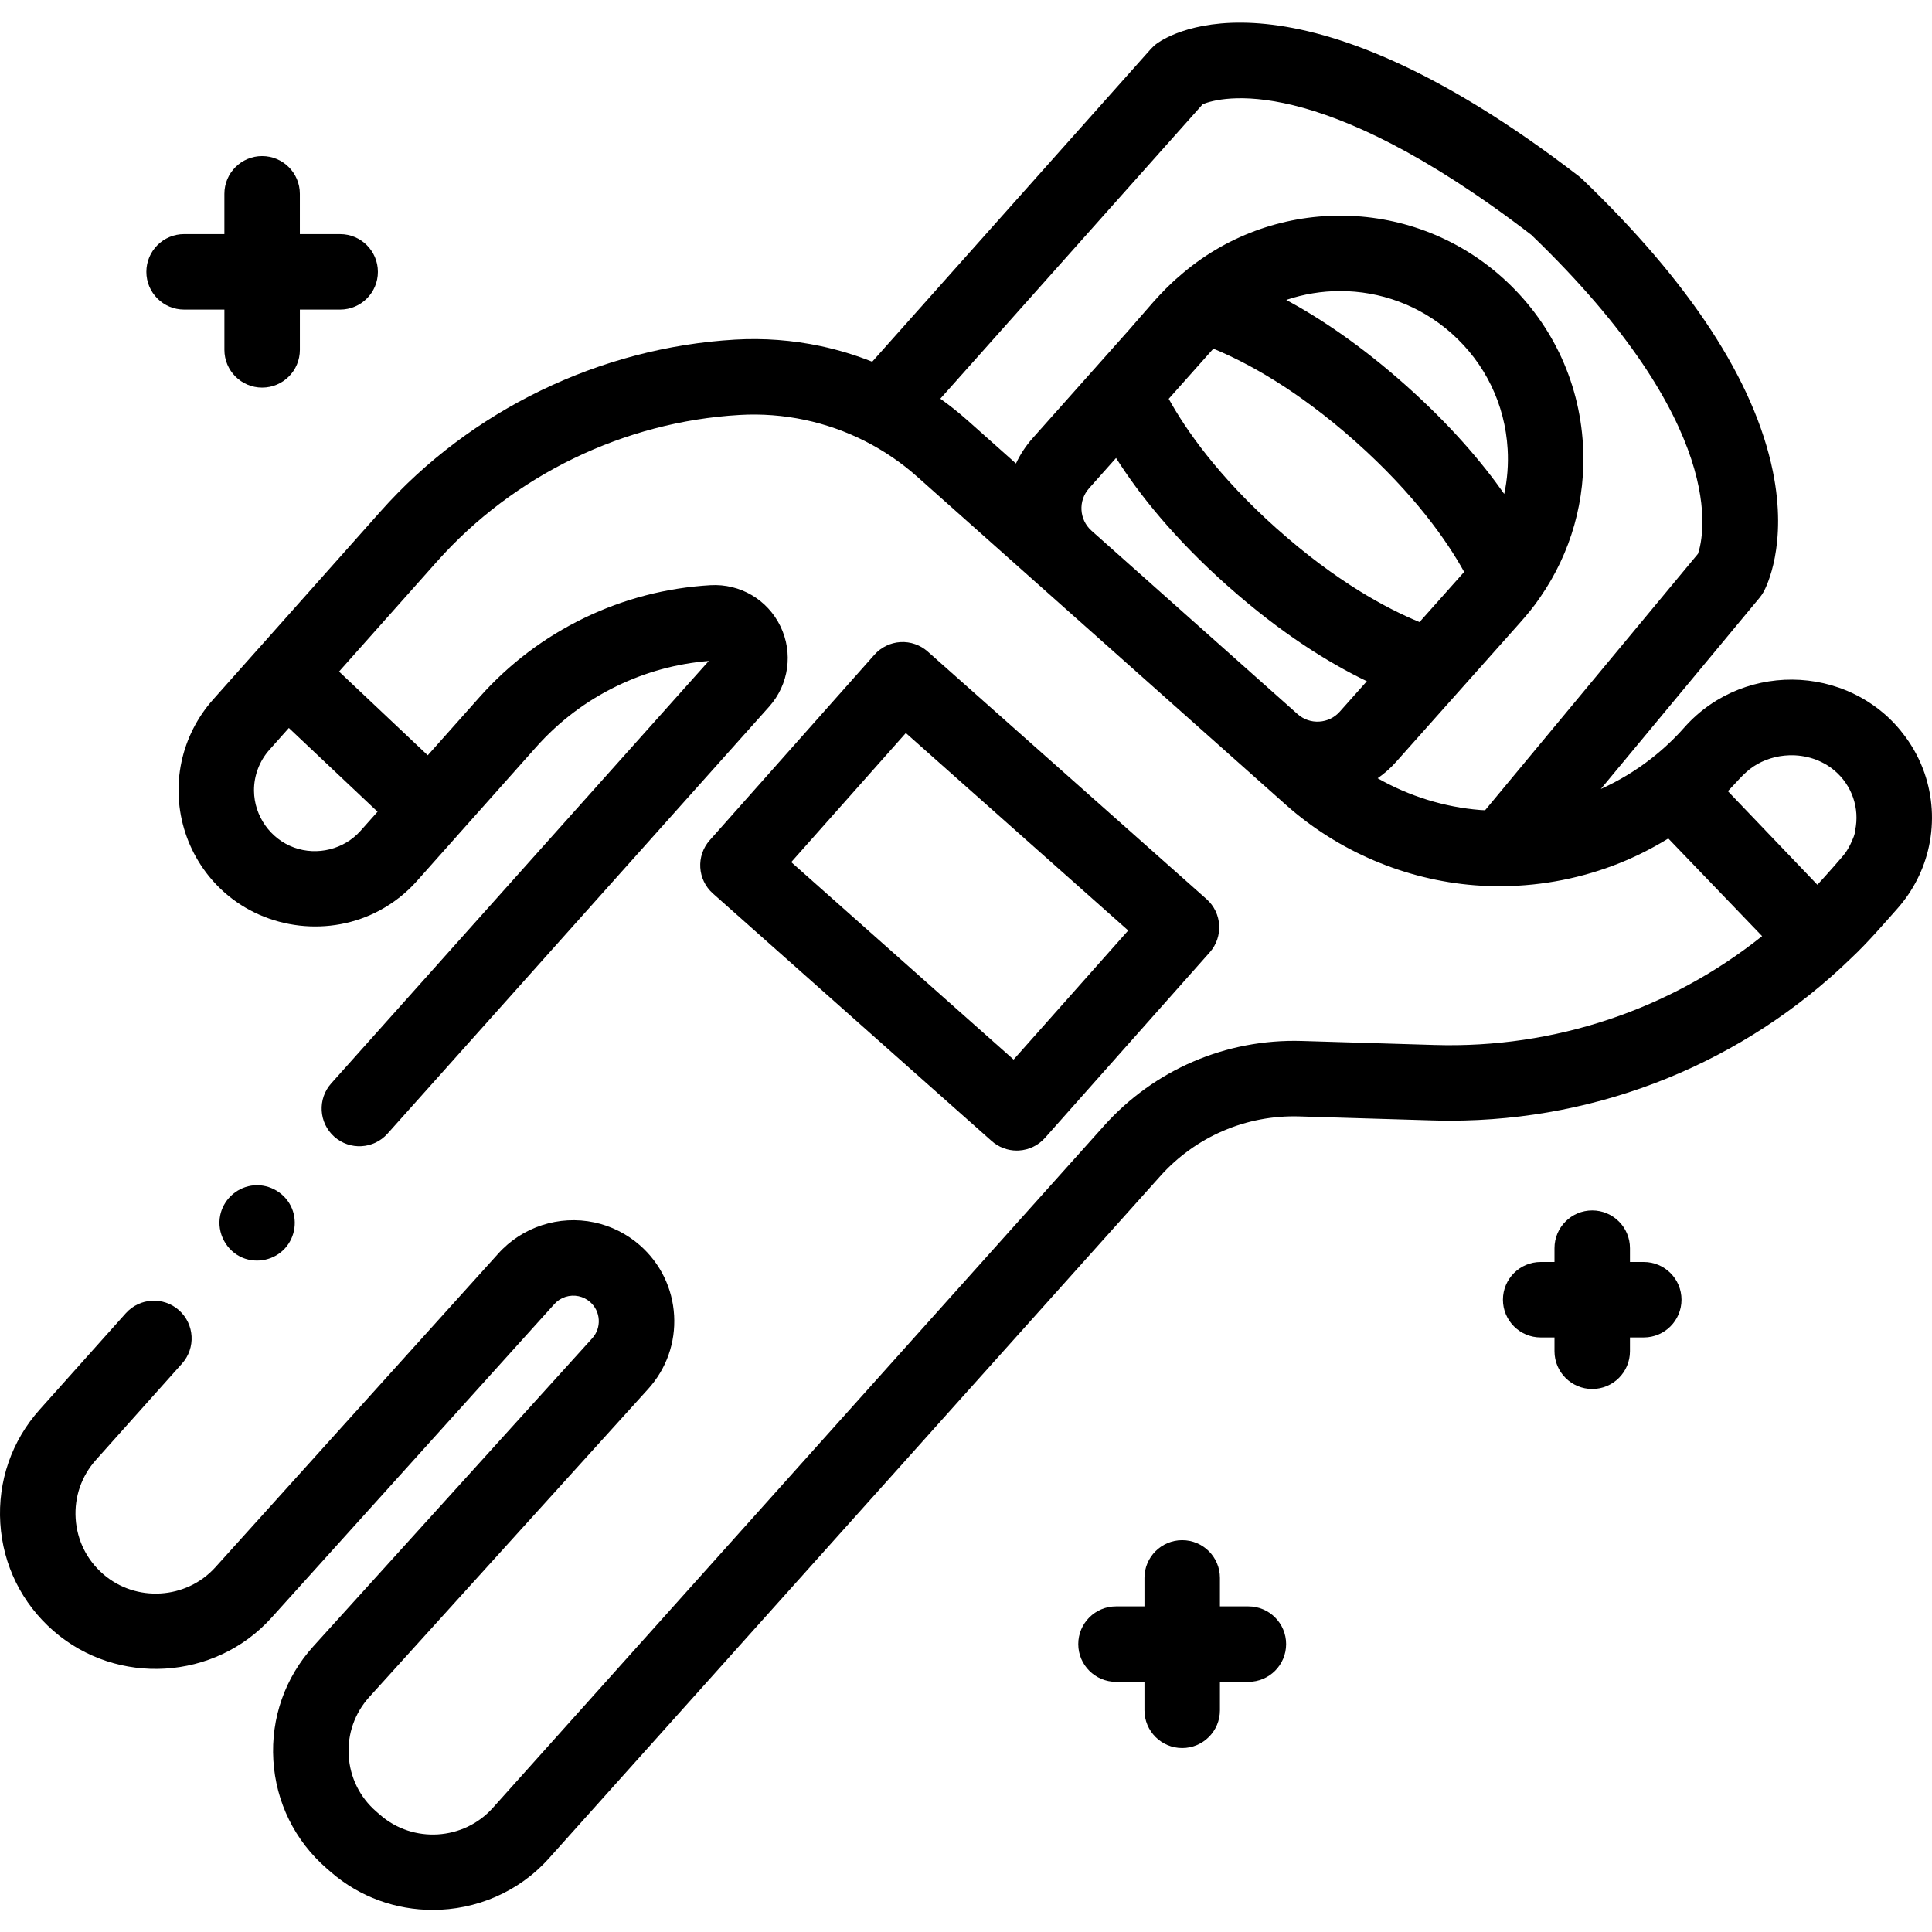
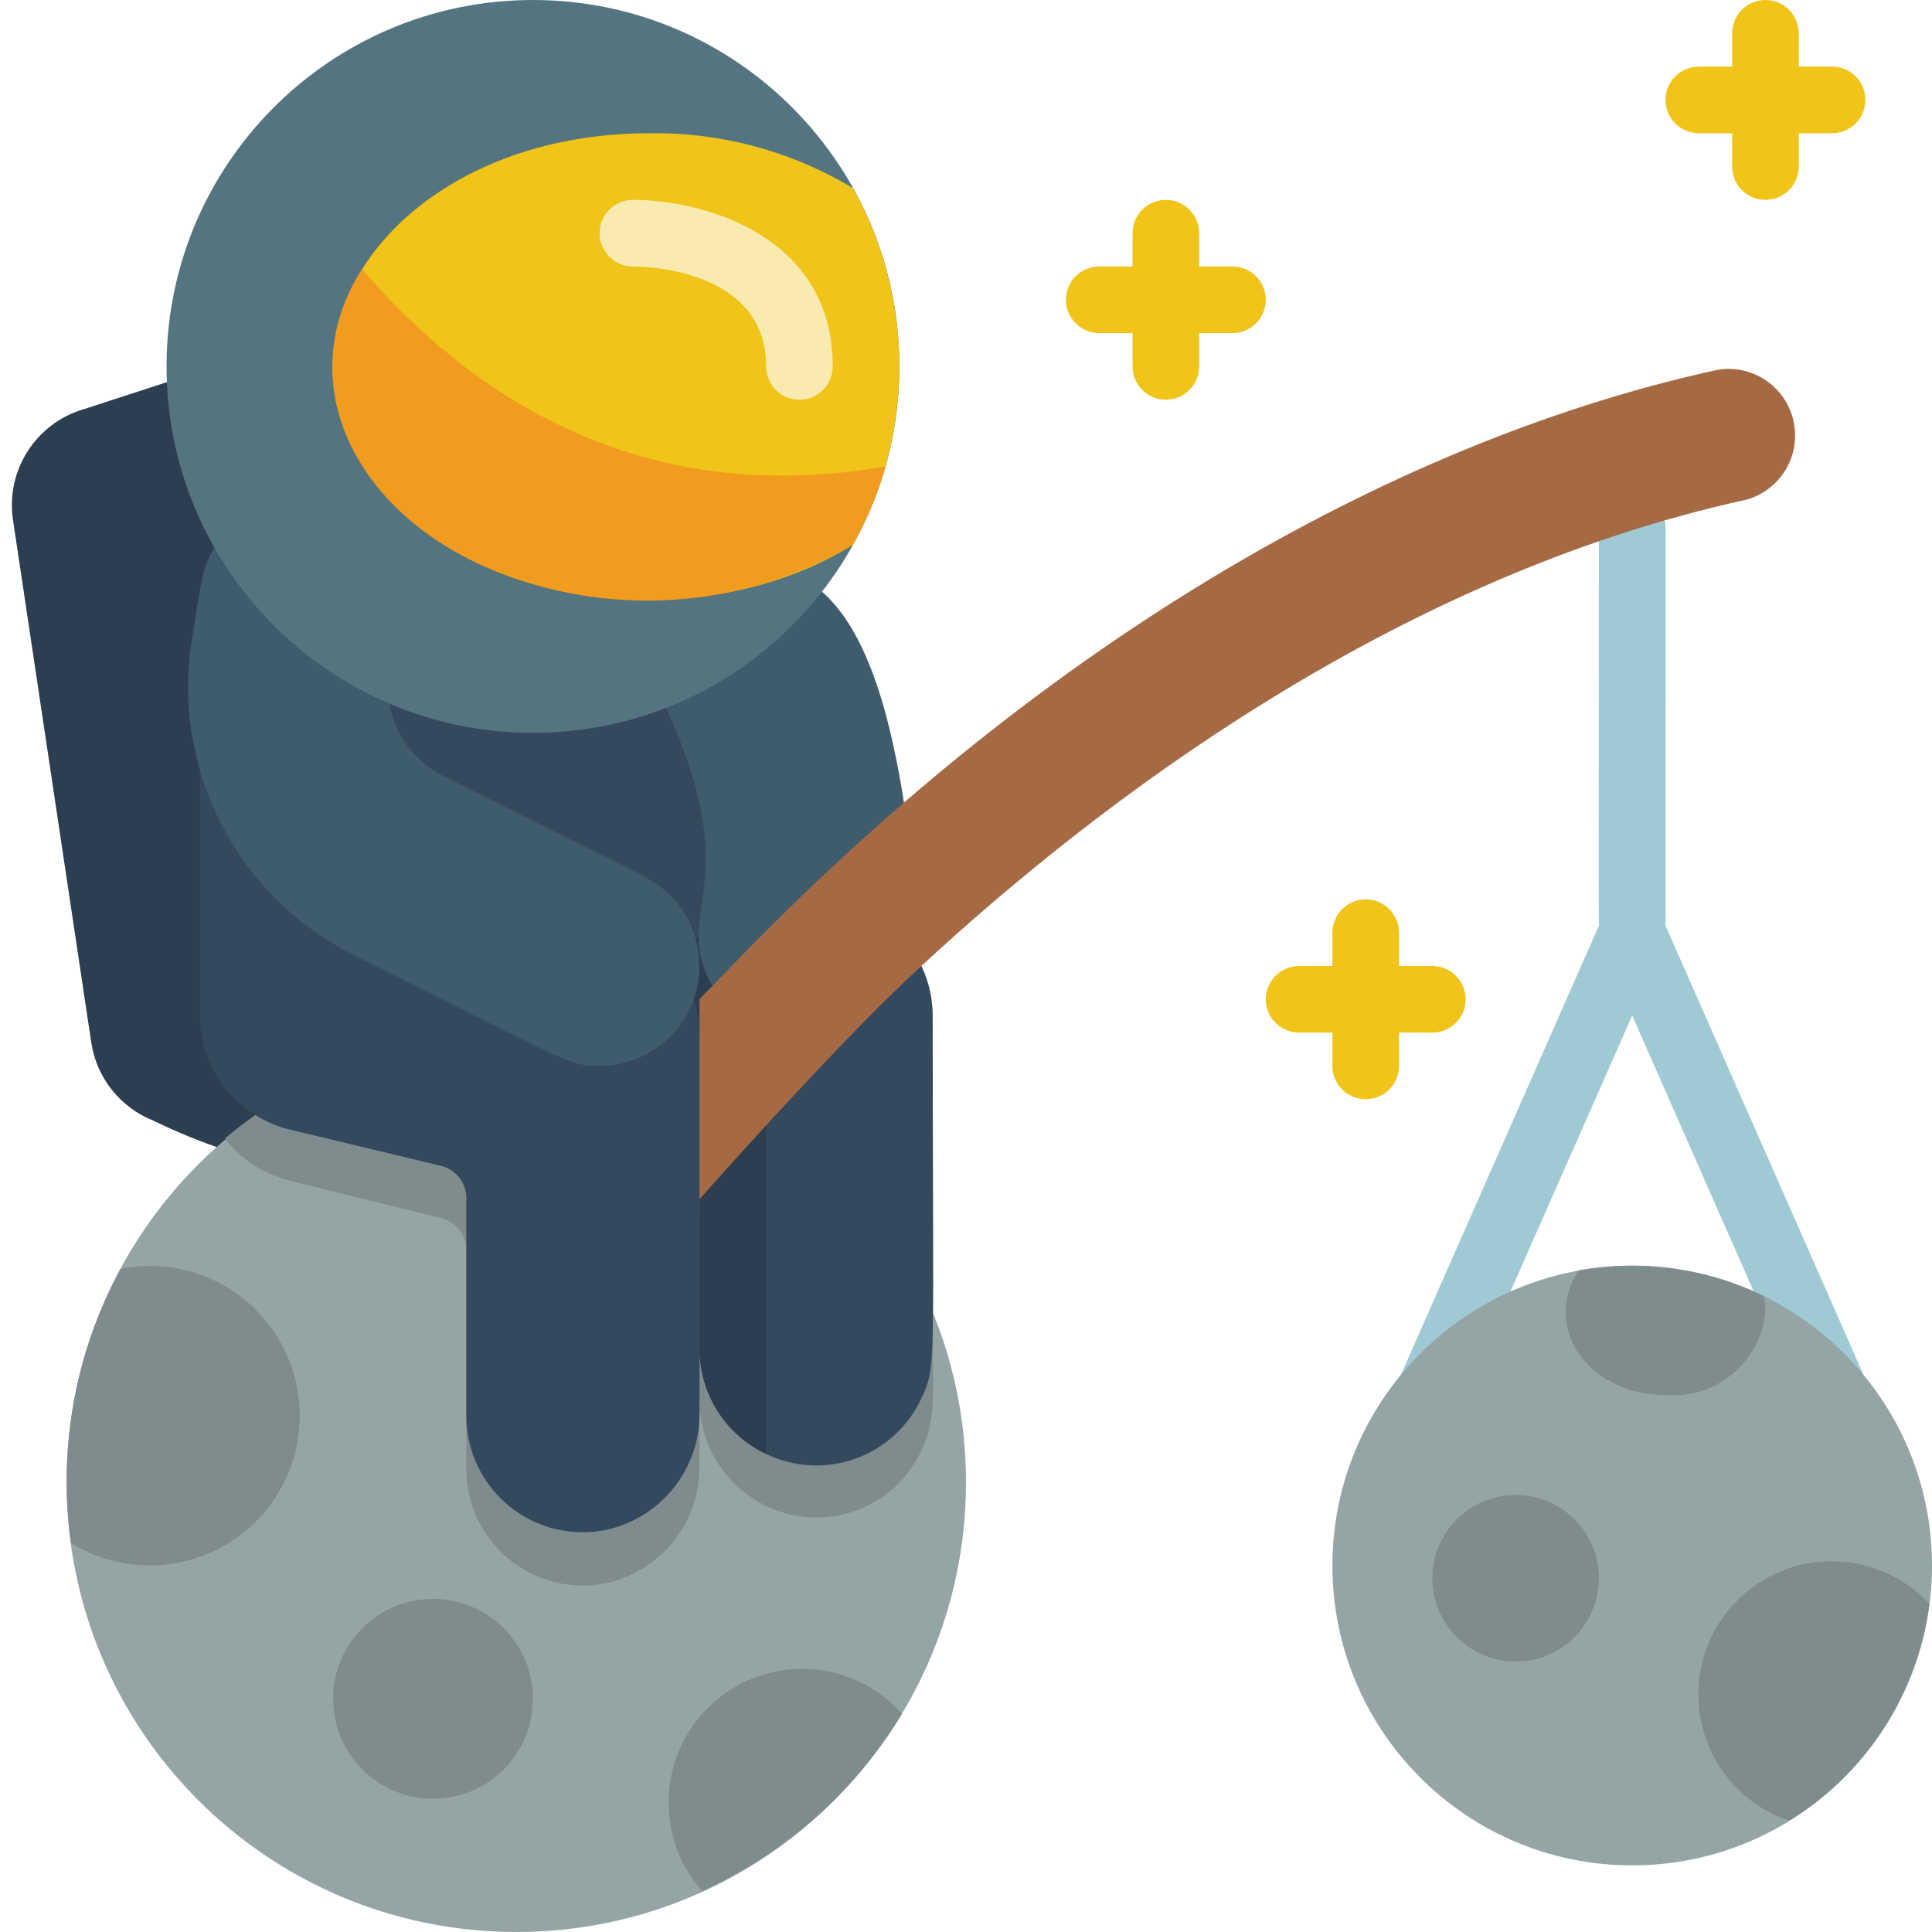
- <svg xmlns="http://www.w3.org/2000/svg" height="512pt" viewBox="0 -6 512 512" width="512pt">
-   <path d="m510.031 198.914c-1.188-3.453-2.914-6.715-5.098-9.691-1.688-2.293-3.641-4.426-5.875-6.316-3.352-2.824-7.078-4.953-11-6.414-.047-.02-.098-.043-.145-.059-.184-.066-.371-.125-.555-.188-10.656-3.738-22.648-2.547-32.363 3.328-3.117 1.887-6.004 4.254-8.531 7.094-2.676 3.047-5.656 5.855-8.855 8.344-4.125 3.223-8.625 5.934-13.371 8.074l42.074-50.688c.398-.48.754-1 1.059-1.547.672-1.219 6.457-12.457 2.438-32.012-4.914-23.922-21.918-49.965-50.539-77.406-.262-.25-.535-.484-.82-.707-75.539-58.168-108.352-37.73-111.844-35.207-.59.422-1.129.91-1.613 1.453l-73.848 82.887c-4.418-1.754-8.988-3.145-13.664-4.137-7.434-1.582-15.055-2.16-22.66-1.719-35.832 2.09-70.066 18.664-93.922 45.465l-32.348 36.352c-.035.035-.07.066-.102.102l-11.984 13.473c-4.176 4.688-7.066 10.395-8.367 16.504-2.699 12.695 1.645 25.938 11.328 34.555 11.254 10.016 28.07 11.938 41.309 4.754 3.668-1.992 7.008-4.629 9.777-7.758l10.902-12.25c.012-.012.023-.023.031-.039l20.645-23.191c6.055-6.797 13.258-12.238 21.41-16.176 7.668-3.711 15.852-5.941 24.34-6.637l-100.055 111.945c-3.684 4.121-3.328 10.441.789 14.121 4.121 3.68 10.441 3.328 14.121-.793l101.16-113.184c5.219-5.859 6.383-14.211 2.969-21.273-3.414-7.062-10.68-11.34-18.539-10.895-11.703.691-22.977 3.621-33.492 8.707-10.523 5.086-19.82 12.109-27.641 20.883l-13.793 15.496-23.508-22.195 25.988-29.203c20.355-22.871 49.566-37.012 80.141-38.793 5.824-.34 11.656.102 17.34 1.312 11.07 2.352 21.371 7.566 29.805 15.094l97.676 86.93c13.816 12.285 31.57 19.848 49.988 21.293 2.488.195 5 .285 7.496.25 10.598-.113 21.18-2.203 30.984-6.148 4.449-1.789 8.75-3.969 12.848-6.496l24.863 25.875c-24.402 19.461-55.008 29.809-86.773 28.844l-35.223-1.059c-20.035-.594-39.188 7.629-52.508 22.59l-161.898 180.676c-7.715 8.605-21.086 9.441-29.809 1.859l-1.082-.938c-4.352-3.785-6.938-9.039-7.281-14.793-.344-5.754 1.598-11.277 5.469-15.551l73.895-81.617c4.844-5.355 7.285-12.273 6.879-19.477-.41-7.207-3.617-13.805-9.055-18.594-3.453-3.027-7.633-5.129-12.09-6.074-9.363-1.988-19.137 1.195-25.48 8.289l-74.938 83.09c-7.715 8.559-21.066 9.371-29.766 1.809-4.332-3.766-6.914-8.996-7.273-14.723-.363-5.727 1.547-11.238 5.371-15.516l22.824-25.539c3.68-4.117 3.324-10.438-.793-14.121-4.117-3.68-10.438-3.324-14.121.793l-22.824 25.535c-7.418 8.301-11.121 18.992-10.422 30.102.699 11.113 5.711 21.254 14.113 28.559 16.867 14.668 42.77 13.098 57.742-3.504l74.965-83.121c1.602-1.793 4.078-2.594 6.441-2.09 1.133.242 2.164.762 3.047 1.535 1.371 1.207 2.184 2.879 2.285 4.699.105 1.824-.512 3.574-1.738 4.926l-73.891 81.617c-7.504 8.289-11.27 19.004-10.605 30.168.668 11.164 5.688 21.352 14.125 28.688l1.082.941c7.758 6.746 17.41 10.059 27.035 10.059 11.363 0 22.688-4.621 30.789-13.664l161.918-180.695c9.395-10.555 22.871-16.359 36.984-15.926l35.23 1.059c1.559.047 3.109.07 4.66.07 39.887 0 77.879-15.469 106.352-43.102 4.324-4.062 8.203-8.59 12.145-13.02 4.219-4.73 7.141-10.48 8.445-16.629 1.391-6.555.922-13.215-1.176-19.324zm-409.973 10.199-4.52 5.078c-4.363 4.898-11.465 6.656-17.621 4.41-6.277-2.289-10.539-8.363-10.605-15.035-.039-3.98 1.438-7.895 4.09-10.863l5.148-5.785zm149.141-109.453 69.535-78.047c4.621-1.871 30.359-8.918 87.082 34.629 52.559 50.57 45.766 79.793 44.172 84.508l-56.422 67.973c-.402-.023-.809-.027-1.211-.059 0 0 0 0-.004 0-9.586-.754-18.934-3.676-27.258-8.418 1.781-1.242 3.43-2.699 4.91-4.363l16.582-18.629c5.316-5.992 10.656-11.965 15.984-17.949 1.984-2.23 3.926-4.523 5.582-7.012 8.188-11.789 12.199-25.875 11.352-40.43-.996-17.199-8.637-32.977-21.504-44.43-24.566-21.867-61.344-21.461-85.438-.262-4.969 4.172-9.113 9.484-13.414 14.32l-25.488 28.637c-1.836 2.062-3.305 4.324-4.418 6.703l-12.809-11.398c-2.297-2.047-4.727-3.984-7.234-5.773zm39.398 23.766 7.168-8.051c6.086 9.605 15.367 21.254 29.461 33.805.102.094.211.184.316.27 13.973 12.391 26.512 20.184 36.691 25.082l-7.172 8.055c-1.406 1.586-3.348 2.523-5.465 2.645-2.109.125-4.148-.582-5.73-1.992l-54.617-48.613c-3.266-2.91-3.559-7.934-.652-11.199zm110.043 1.477c-5.992-8.531-14.387-18.363-26.125-28.82-.039-.035-.078-.066-.117-.102-11.688-10.387-22.379-17.551-31.52-22.504 4.613-1.547 9.434-2.344 14.27-2.344 10.527 0 21.094 3.707 29.559 11.238 8.875 7.902 14.145 18.789 14.832 30.652.238 4.039-.082 8.023-.898 11.879zm-77.086-38.5c8.684 3.57 22.012 10.695 37.648 24.605.035.031.07.062.105.094 15.586 13.898 24.176 26.273 28.711 34.461l-11.828 13.289c-8.738-3.586-22.031-10.703-37.652-24.609-.098-.086-.199-.172-.301-.258-15.441-13.809-23.977-26.078-28.516-34.289l3.973-4.465zm136.355 117.27c2.152-2.172 4.164-4.801 6.73-6.516 2.812-1.875 6.145-2.887 9.52-2.996 4.277-.137 8.605 1.176 12 4.039 4.629 3.91 6.727 9.992 5.477 15.879 0 .973-.609 2.215-.992 3.094-.434.996-.973 1.953-1.594 2.844-.664.953-5.656 6.555-7.418 8.457-2.691-2.805-23.723-24.801-23.723-24.801zm0 0" />
-   <path d="m262.812 296.391c1.836 1.629 4.199 2.523 6.641 2.523.195 0 .395-.004.594-.02 2.645-.156 5.121-1.355 6.883-3.34l43.652-49.164c3.668-4.129 3.293-10.449-.836-14.117l-73.891-65.605c-1.98-1.762-4.578-2.66-7.23-2.508-2.648.16-5.125 1.359-6.887 3.344l-43.648 49.164c-3.668 4.129-3.293 10.449.836 14.117zm-22.758-108.129 58.934 52.328-30.375 34.207-58.93-52.324zm0 0" />
-   <path d="m330.836 419.703h-7.543v-7.543c0-5.523-4.477-10-10-10-5.52 0-10 4.477-10 10v7.543h-7.543c-5.52 0-10 4.477-10 10s4.48 10 10 10h7.543v7.543c0 5.523 4.48 10 10 10 5.523 0 10-4.477 10-10v-7.543h7.543c5.523 0 10-4.477 10-10s-4.477-10-10-10zm0 0" />
-   <path d="m435.617 328.438h-3.66v-3.664c0-5.52-4.48-10-10-10-5.523 0-10 4.48-10 10v3.664h-3.664c-5.52 0-10 4.477-10 10s4.48 10 10 10h3.664v3.66c0 5.523 4.477 10 10 10 5.52 0 10-4.477 10-10v-3.66h3.66c5.523 0 10-4.477 10-10s-4.477-10-10-10zm0 0" />
-   <path d="m48.789 76.043h10.68v10.676c0 5.523 4.477 10 10 10 5.52 0 10-4.477 10-10v-10.676h10.676c5.52 0 10-4.48 10-10 0-5.523-4.48-10-10-10h-10.68v-10.68c0-5.523-4.477-10-10-10-5.52 0-10 4.477-10 10v10.676h-10.676c-5.523 0-10 4.477-10 10 0 5.523 4.477 10.004 10 10.004zm0 0" />
-   <path d="m64.309 327.324c3.859 1.578 8.418.586 11.227-2.516 2.773-3.059 3.379-7.605 1.492-11.285-1.953-3.805-6.254-6.004-10.484-5.305-4.082.672-7.395 3.855-8.203 7.914-.918 4.625 1.621 9.375 5.969 11.191zm0 0" />
+ <svg xmlns="http://www.w3.org/2000/svg" height="512" viewBox="0 0 58 58" width="512">
+   <g id="020---Astronaut-Fishing" fill="none">
+     <path id="Shape" d="m43 42.62c-.338.001-.654-.168-.839-.451s-.216-.639-.081-.949l5.92-13.43v-11.91c0-.552.448-1 1-1s1 .448 1 1c0 13.18 0 12.24-.08 12.52l-6 13.6c-.153.373-.516.618-.92.62z" fill="#9fc9d3" />
+     <path id="Shape" d="m55 42.62c-.399.001-.76-.234-.92-.6l-6-13.62c-.12-.27-.08.77-.08-12.52 0-.552.448-1 1-1s1 .448 1 1v11.91l5.92 13.43c.135.31.105.667-.081.949s-.501.452-.839.451z" fill="#9fc9d3" />
+     <path id="Shape" d="m4.6 33.64c-.992-.394-1.7-1.285-1.86-2.34l-2.35-15.69c-.224-1.49.692-2.915 2.14-3.33l7-2.28-.53 25.11c-1.525-.294-3.005-.788-4.4-1.47z" fill="#2c3e50" />
+     <circle id="Oval" cx="15.5" cy="44.5" fill="#95a5a5" r="13.5" />
+     <path id="Shape" d="m28 39.4c0 2.49.12 3.23-.35 4.17-.396.837-1.11 1.482-1.983 1.79-.873.308-1.834.254-2.667-.15-1.214-.581-1.99-1.804-2-3.15v1.94c.023 1.68-1.132 3.147-2.77 3.52-1.04.226-2.126-.035-2.95-.709-.824-.674-1.295-1.687-1.28-2.751v-6.49c.014-.471-.303-.887-.76-1-5.13-1.27-4.64-1.14-4.85-1.22-.65-.221-1.22-.628-1.64-1.17 3.304-2.8 7.751-3.846 11.957-2.813 4.206 1.033 7.662 4.021 9.293 8.033z" fill="#7f8c8d" />
+     <circle id="Oval" cx="13" cy="51" fill="#7f8c8d" r="3" />
+     <path id="Shape" d="m28 30.5c0 10.63.13 10.5-.35 11.5-.394.839-1.107 1.486-1.981 1.795-.874.31-1.835.258-2.669-.145-1.214-.581-1.99-1.804-2-3.15v1.9c.023 1.68-1.132 3.147-2.77 3.52-1.033.224-2.112-.032-2.934-.697-.822-.665-1.299-1.666-1.296-2.723v-6.5c.014-.471-.303-.887-.76-1-5.07-1.22-4.64-1.1-4.85-1.18-1.422-.492-2.379-1.826-2.39-3.33v-10.93l15.78-1.12 5.33 9.73c.574.64.891 1.47.89 2.33z" fill="#35495e" />
+     <path id="Shape" d="m23 31v12.65c-1.221-.574-2-1.801-2-3.15 0-10.53.13-10-.37-10.81-.255-.304-.306-.731-.13-1.087.176-.356.547-.574.943-.555.397.019.745.271.887.642.43.695.661 1.493.67 2.31z" fill="#2c3e50" />
+     <path id="Shape" d="m20 21.25c2.38 5.25.28 6 1.24 8.07 1.25 2.74 7.52 3 5.73-6.2-.33-1.72-.93-4.19-2.32-5.38z" fill="#3f5c6c" />
+     <path id="Shape" d="m21 36c1.93-2.17 4.73-5.23 6.66-7 5.25-4.86 14.16-11.68 24.77-14 1.022-.286 1.642-1.32 1.413-2.357-.228-1.036-1.226-1.713-2.273-1.543-9.17 2-20 7.74-30.17 18.49-.141.129-.275.265-.4.41z" fill="#a56a43" />
+     <circle id="Oval" cx="49" cy="47" fill="#95a5a5" r="9" />
+     <circle id="Oval" cx="45.5" cy="47.38" fill="#7f8c8d" r="2.5" />
+     <g fill="#f0c419">
+       <path id="Shape" d="m35 12c-.552 0-1-.448-1-1v-4c0-.552.448-1 1-1s1 .448 1 1v4c0 .552-.448 1-1 1z" />
+       <path id="Shape" d="m37 10h-4c-.552 0-1-.448-1-1s.448-1 1-1h4c.552 0 1 .448 1 1s-.448 1-1 1z" />
+       <path id="Shape" d="m41 33c-.552 0-1-.448-1-1v-4c0-.552.448-1 1-1s1 .448 1 1v4c0 .552-.448 1-1 1z" />
+       <path id="Shape" d="m43 31h-4c-.552 0-1-.448-1-1s.448-1 1-1h4c.552 0 1 .448 1 1s-.448 1-1 1z" />
+       <path id="Shape" d="m53 6c-.552 0-1-.448-1-1v-4c0-.552.448-1 1-1s1 .448 1 1v4c0 .552-.448 1-1 1z" />
+       <path id="Shape" d="m55 4h-4c-.552 0-1-.448-1-1s.448-1 1-1h4c.552 0 1 .448 1 1s-.448 1-1 1z" />
+     </g>
+     <path id="Shape" d="m27.08 51.45c-1.417 2.338-3.509 4.193-6 5.32-1.469-1.657-1.317-4.191.34-5.66s4.191-1.317 5.66.34z" fill="#7f8c8d" />
+     <path id="Shape" d="m9 42.5c-.002 1.632-.887 3.135-2.313 3.928-1.426.793-3.17.752-4.557-.108-.397-2.832.125-5.717 1.49-8.23 1.321-.263 2.691.079 3.733.933 1.042.854 1.646 2.13 1.647 3.477z" fill="#7f8c8d" />
+     <path id="Shape" d="m6.44 16.43c-.39.65-.38.94-.67 2.71-.65 3.897 1.317 7.762 4.85 9.53 6.5 3.24 6.45 3.33 7.38 3.33 1.084-.001 2.083-.586 2.613-1.531.531-.945.51-2.103-.053-3.029-.6-1-1.35-1.18-3.83-2.43l-3.42-1.71c-.857-.427-1.459-1.237-1.62-2.18z" fill="#3f5c6c" />
+     <path id="Shape" d="m5 11c0 6.075 4.925 11 11 11 6.075 0 11-4.925 11-11 0-6.075-4.925-11-11-11-6.075 0-11 4.925-11 11z" fill="#547580" />
+     <path id="Shape" d="m25.61 16.35c-4.12 2.58-10.33 2.07-13.61-1.05-4.84-4.57-.42-11.3 7.5-11.3 2.151-.031 4.267.541 6.11 1.65 1.852 3.326 1.852 7.374 0 10.7z" fill="#f0c419" />
+     <path id="Shape" d="m24 12c-.552 0-1-.448-1-1 0-3-3.84-3-4-3-.552 0-1-.448-1-1s.448-1 1-1c2.08 0 6 1.05 6 5 0 .552-.448 1-1 1z" fill="#f9eab0" />
+     <path id="Shape" d="m26.59 14c-.237.827-.573 1.623-1 2.37-2.942 1.712-6.464 2.121-9.72 1.13-5.09-1.54-7.26-5.9-5-9.42 3.18 3.71 8.28 7.23 15.72 5.92z" fill="#f29c1f" />
+     <path id="Shape" d="m57.92 48.15c-.349 2.694-1.896 5.087-4.21 6.51-1.582-.533-2.667-1.992-2.722-3.66-.054-1.668.933-3.195 2.477-3.83 1.544-.635 3.32-.244 4.455.98z" fill="#7f8c8d" />
+     <path id="Shape" d="m53 39.38c-.148 1.514-1.485 2.628-3 2.5-2.28 0-3.74-2-2.61-3.74 1.888-.343 3.836-.073 5.56.77.029.155.046.312.05.47z" fill="#7f8c8d" />
+   </g>
</svg>
